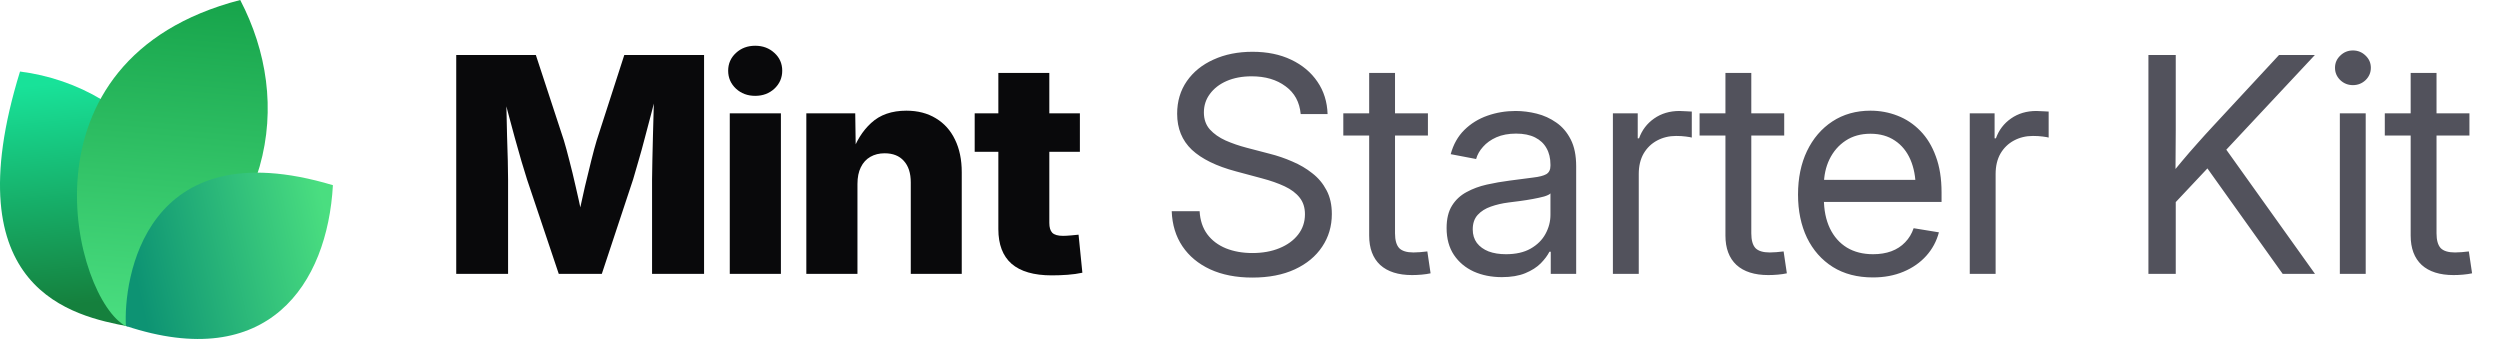
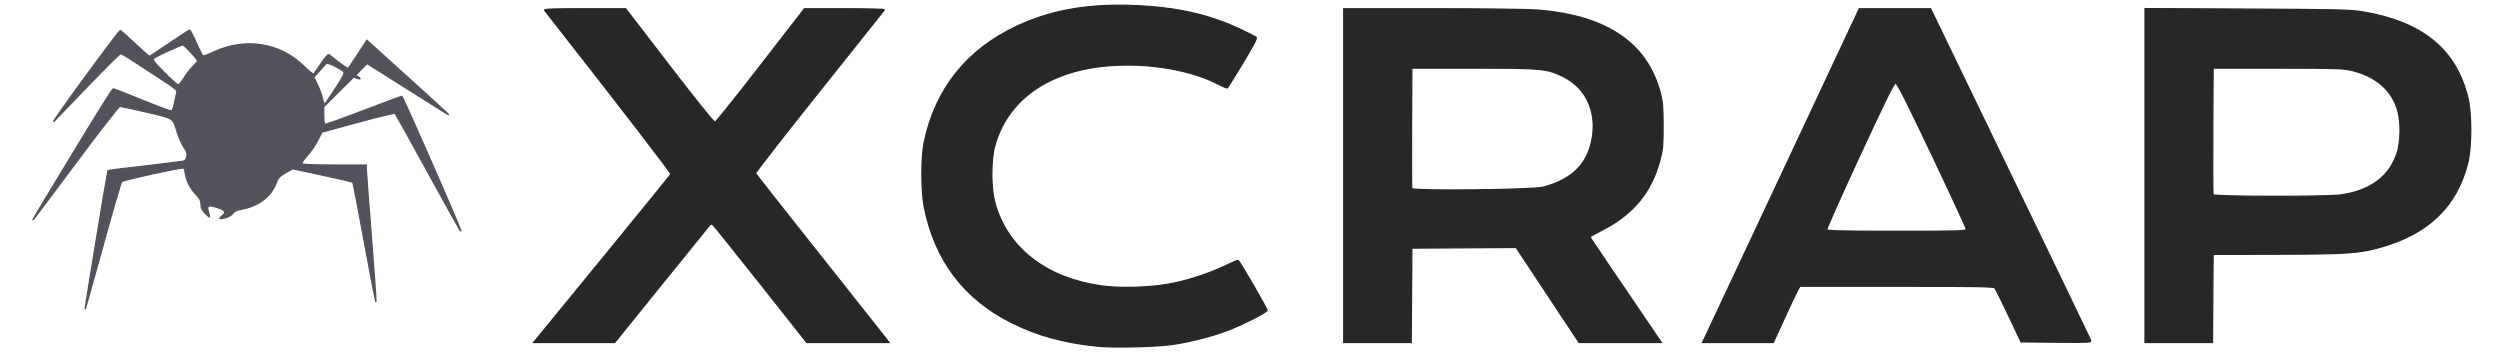
- <svg xmlns="http://www.w3.org/2000/svg" width="177" height="24" viewBox="0 0 177 24" fill="none">
-   <path d="M9.061 23.108C5.268 22.377 -3.391 20.627 1.417 5.064C9.634 6.099 16.973 14.064 9.061 23.108Z" fill="url(#paint0_linear_17557_2020)" />
-   <path d="M8.919 23.094C5.276 21.222 0.784 4.209 17.007 0C20.757 7.193 19.621 16.545 8.919 23.094Z" fill="url(#paint1_linear_17557_2020)" />
-   <path d="M8.914 23.079C8.735 19.882 10.159 9.085 23.57 13.111C23.181 20.123 18.984 26.418 8.914 23.079Z" fill="url(#paint2_linear_17557_2020)" />
-   <path d="M32.301 19.392V3.894H37.938L39.925 9.948C40.036 10.315 40.164 10.787 40.31 11.362C40.462 11.938 40.611 12.552 40.757 13.204C40.91 13.855 41.048 14.483 41.173 15.086C41.305 15.682 41.412 16.192 41.495 16.615H40.695C40.771 16.192 40.871 15.682 40.996 15.086C41.128 14.49 41.267 13.866 41.412 13.214C41.565 12.562 41.714 11.948 41.86 11.373C42.005 10.79 42.133 10.315 42.244 9.948L44.2 3.894H49.848V19.392H46.166V12.704C46.166 12.357 46.173 11.917 46.187 11.383C46.2 10.849 46.214 10.27 46.228 9.646C46.249 9.022 46.266 8.391 46.28 7.753C46.301 7.115 46.311 6.519 46.311 5.964H46.623C46.485 6.561 46.332 7.181 46.166 7.826C45.999 8.471 45.833 9.102 45.666 9.719C45.507 10.336 45.351 10.901 45.198 11.414C45.053 11.928 44.928 12.357 44.824 12.704L42.608 19.392H39.561L37.314 12.704C37.203 12.357 37.072 11.928 36.919 11.414C36.773 10.901 36.614 10.34 36.441 9.729C36.274 9.112 36.104 8.481 35.931 7.836C35.764 7.192 35.608 6.567 35.463 5.964H35.827C35.834 6.512 35.844 7.105 35.858 7.743C35.872 8.374 35.886 9.005 35.9 9.636C35.92 10.26 35.938 10.839 35.952 11.373C35.965 11.907 35.972 12.351 35.972 12.704V19.392H32.301ZM51.668 19.392V8.024H55.288V19.392H51.668ZM53.468 6.786C52.927 6.786 52.473 6.616 52.105 6.276C51.738 5.93 51.554 5.507 51.554 5.007C51.554 4.508 51.738 4.088 52.105 3.749C52.473 3.409 52.927 3.239 53.468 3.239C54.009 3.239 54.463 3.409 54.83 3.749C55.198 4.082 55.382 4.501 55.382 5.007C55.382 5.507 55.198 5.93 54.83 6.276C54.463 6.616 54.009 6.786 53.468 6.786ZM60.708 13.027V19.392H57.088V8.024H60.551L60.593 10.967H60.281C60.593 10.024 61.061 9.268 61.685 8.7C62.309 8.124 63.138 7.836 64.171 7.836C64.975 7.836 65.672 8.017 66.262 8.377C66.851 8.731 67.302 9.234 67.614 9.885C67.933 10.537 68.092 11.307 68.092 12.194V19.392H64.483V12.912C64.483 12.26 64.32 11.754 63.994 11.394C63.675 11.033 63.221 10.853 62.632 10.853C62.25 10.853 61.914 10.936 61.623 11.102C61.332 11.269 61.106 11.515 60.947 11.841C60.787 12.16 60.708 12.555 60.708 13.027ZM76.456 8.024V10.749H69.008V8.024H76.456ZM70.683 5.163H74.292V15.783C74.292 16.102 74.361 16.334 74.5 16.48C74.646 16.625 74.899 16.698 75.259 16.698C75.405 16.698 75.596 16.688 75.831 16.667C76.074 16.646 76.251 16.629 76.362 16.615L76.632 19.309C76.313 19.378 75.963 19.427 75.582 19.455C75.207 19.482 74.836 19.496 74.469 19.496C73.2 19.496 72.25 19.222 71.619 18.674C70.995 18.127 70.683 17.308 70.683 16.22V5.163Z" fill="#09090B" />
-   <path d="M88.667 19.652C87.523 19.652 86.528 19.458 85.682 19.07C84.843 18.681 84.188 18.137 83.716 17.437C83.245 16.736 82.992 15.908 82.957 14.951H84.933C84.968 15.596 85.148 16.14 85.474 16.584C85.8 17.021 86.24 17.354 86.795 17.582C87.35 17.804 87.974 17.915 88.667 17.915C89.388 17.915 90.026 17.801 90.581 17.572C91.143 17.343 91.583 17.024 91.902 16.615C92.228 16.199 92.391 15.717 92.391 15.169C92.391 14.698 92.266 14.306 92.017 13.994C91.767 13.675 91.413 13.408 90.956 13.193C90.498 12.978 89.954 12.787 89.323 12.621L87.502 12.132C86.123 11.765 85.082 11.255 84.382 10.603C83.689 9.944 83.342 9.095 83.342 8.055C83.342 7.174 83.571 6.404 84.028 5.746C84.486 5.087 85.117 4.577 85.921 4.217C86.726 3.849 87.645 3.666 88.678 3.666C89.718 3.666 90.63 3.853 91.413 4.227C92.204 4.602 92.824 5.122 93.275 5.787C93.726 6.446 93.965 7.209 93.993 8.076H92.089C92.013 7.23 91.656 6.574 91.018 6.11C90.387 5.638 89.586 5.403 88.615 5.403C87.95 5.403 87.36 5.513 86.847 5.735C86.341 5.957 85.946 6.262 85.661 6.651C85.377 7.032 85.235 7.469 85.235 7.961C85.235 8.447 85.377 8.849 85.661 9.168C85.946 9.48 86.317 9.74 86.774 9.948C87.232 10.149 87.724 10.319 88.251 10.457L89.884 10.884C90.439 11.023 90.977 11.206 91.496 11.435C92.023 11.657 92.495 11.934 92.911 12.267C93.334 12.593 93.67 12.995 93.92 13.474C94.17 13.945 94.294 14.504 94.294 15.149C94.294 16.015 94.066 16.788 93.608 17.468C93.157 18.148 92.512 18.681 91.673 19.07C90.834 19.458 89.832 19.652 88.667 19.652ZM101.097 8.024V9.594H95.106V8.024H101.097ZM96.937 5.163H98.767V16.521C98.767 17 98.865 17.347 99.059 17.562C99.26 17.77 99.6 17.874 100.078 17.874C100.21 17.874 100.366 17.867 100.546 17.853C100.733 17.832 100.903 17.815 101.056 17.801L101.285 19.351C101.097 19.392 100.886 19.423 100.65 19.444C100.414 19.465 100.189 19.475 99.974 19.475C98.996 19.475 98.244 19.236 97.717 18.758C97.197 18.272 96.937 17.579 96.937 16.677V5.163ZM106.33 19.621C105.595 19.621 104.932 19.489 104.343 19.226C103.754 18.955 103.285 18.564 102.939 18.05C102.592 17.53 102.419 16.896 102.419 16.147C102.419 15.495 102.547 14.965 102.804 14.556C103.06 14.146 103.403 13.828 103.833 13.599C104.263 13.363 104.742 13.186 105.269 13.068C105.796 12.95 106.333 12.857 106.881 12.787C107.574 12.69 108.132 12.617 108.555 12.569C108.978 12.52 109.287 12.441 109.481 12.33C109.675 12.212 109.772 12.014 109.772 11.737V11.654C109.772 11.203 109.679 10.815 109.492 10.489C109.311 10.163 109.041 9.91 108.68 9.729C108.32 9.549 107.872 9.459 107.338 9.459C106.805 9.459 106.34 9.546 105.945 9.719C105.556 9.892 105.241 10.118 104.998 10.395C104.755 10.665 104.593 10.953 104.509 11.258L102.71 10.915C102.897 10.222 103.22 9.65 103.677 9.199C104.135 8.748 104.679 8.412 105.31 8.19C105.941 7.968 106.607 7.857 107.307 7.857C107.8 7.857 108.295 7.92 108.795 8.044C109.301 8.169 109.765 8.381 110.188 8.679C110.611 8.97 110.951 9.369 111.208 9.875C111.464 10.374 111.593 11.005 111.593 11.768V19.392H109.793V17.822H109.7C109.568 18.085 109.363 18.359 109.086 18.643C108.809 18.921 108.444 19.153 107.994 19.34C107.543 19.527 106.988 19.621 106.33 19.621ZM106.621 17.998C107.321 17.998 107.904 17.867 108.368 17.603C108.84 17.333 109.19 16.986 109.419 16.563C109.654 16.133 109.772 15.682 109.772 15.211V13.692C109.703 13.769 109.554 13.841 109.325 13.911C109.096 13.973 108.829 14.032 108.524 14.088C108.226 14.143 107.921 14.192 107.609 14.233C107.304 14.275 107.033 14.309 106.798 14.337C106.354 14.393 105.938 14.49 105.549 14.628C105.168 14.76 104.86 14.954 104.624 15.211C104.388 15.467 104.27 15.811 104.27 16.241C104.27 16.615 104.367 16.934 104.561 17.198C104.762 17.461 105.04 17.662 105.393 17.801C105.747 17.933 106.156 17.998 106.621 17.998ZM114.193 19.392V8.024H115.951V9.792H116.045C116.253 9.209 116.61 8.741 117.116 8.388C117.622 8.034 118.219 7.857 118.905 7.857C119.058 7.857 119.217 7.864 119.384 7.878C119.55 7.885 119.682 7.892 119.779 7.899V9.74C119.716 9.719 119.578 9.695 119.363 9.667C119.155 9.639 118.922 9.625 118.666 9.625C118.174 9.625 117.726 9.733 117.324 9.948C116.922 10.163 116.603 10.471 116.367 10.874C116.138 11.276 116.024 11.758 116.024 12.319V19.392H114.193ZM126.322 8.024V9.594H120.33V8.024H126.322ZM122.161 5.163H123.992V16.521C123.992 17 124.089 17.347 124.283 17.562C124.484 17.77 124.824 17.874 125.302 17.874C125.434 17.874 125.59 17.867 125.77 17.853C125.958 17.832 126.127 17.815 126.28 17.801L126.509 19.351C126.322 19.392 126.11 19.423 125.874 19.444C125.639 19.465 125.413 19.475 125.198 19.475C124.221 19.475 123.468 19.236 122.941 18.758C122.421 18.272 122.161 17.579 122.161 16.677V5.163ZM132.604 19.642C131.502 19.642 130.555 19.396 129.765 18.903C128.974 18.404 128.364 17.714 127.934 16.834C127.511 15.946 127.3 14.927 127.3 13.775C127.3 12.611 127.511 11.584 127.934 10.697C128.364 9.802 128.964 9.102 129.734 8.596C130.51 8.089 131.408 7.836 132.428 7.836C133.1 7.836 133.738 7.954 134.341 8.19C134.952 8.426 135.489 8.783 135.954 9.261C136.425 9.74 136.793 10.343 137.056 11.071C137.327 11.792 137.462 12.645 137.462 13.63V14.296H128.433V12.735H136.463L135.631 13.297C135.631 12.541 135.506 11.876 135.257 11.3C135.007 10.725 134.643 10.277 134.165 9.958C133.686 9.632 133.107 9.469 132.428 9.469C131.748 9.469 131.162 9.632 130.67 9.958C130.177 10.284 129.796 10.725 129.526 11.279C129.262 11.827 129.13 12.441 129.13 13.12V14.046C129.13 14.864 129.273 15.572 129.557 16.168C129.841 16.757 130.243 17.211 130.763 17.53C131.283 17.842 131.901 17.998 132.615 17.998C133.093 17.998 133.523 17.929 133.905 17.79C134.293 17.645 134.619 17.433 134.882 17.156C135.153 16.879 135.354 16.546 135.486 16.157L137.275 16.449C137.108 17.08 136.81 17.634 136.38 18.113C135.95 18.591 135.413 18.966 134.768 19.236C134.123 19.507 133.402 19.642 132.604 19.642ZM139.459 19.392V8.024H141.217V9.792H141.311C141.519 9.209 141.876 8.741 142.382 8.388C142.888 8.034 143.485 7.857 144.171 7.857C144.324 7.857 144.483 7.864 144.649 7.878C144.816 7.885 144.948 7.892 145.045 7.899V9.74C144.982 9.719 144.844 9.695 144.629 9.667C144.421 9.639 144.188 9.625 143.932 9.625C143.439 9.625 142.992 9.733 142.59 9.948C142.188 10.163 141.869 10.471 141.633 10.874C141.404 11.276 141.29 11.758 141.29 12.319V19.392H139.459ZM153.429 14.961V12.715C153.783 12.257 154.136 11.82 154.49 11.404C154.844 10.981 155.204 10.565 155.572 10.156C155.939 9.74 156.314 9.327 156.695 8.918L161.355 3.894H163.893L157.277 10.967H157.184L153.429 14.961ZM152.108 19.392V3.894H154.043V9.241L154.022 12.559L154.043 13.505V19.392H152.108ZM161.615 19.392L155.967 11.477L157.173 9.969L163.903 19.392H161.615ZM165.661 19.392V8.024H167.492V19.392H165.661ZM166.587 6.027C166.24 6.027 165.942 5.909 165.692 5.673C165.443 5.43 165.318 5.139 165.318 4.799C165.318 4.459 165.443 4.172 165.692 3.936C165.942 3.693 166.24 3.572 166.587 3.572C166.934 3.572 167.232 3.693 167.482 3.936C167.731 4.172 167.856 4.459 167.856 4.799C167.856 5.139 167.731 5.43 167.482 5.673C167.232 5.909 166.934 6.027 166.587 6.027ZM174.836 8.024V9.594H168.844V8.024H174.836ZM170.675 5.163H172.506V16.521C172.506 17 172.603 17.347 172.797 17.562C172.998 17.77 173.338 17.874 173.816 17.874C173.948 17.874 174.104 17.867 174.284 17.853C174.472 17.832 174.641 17.815 174.794 17.801L175.023 19.351C174.836 19.392 174.624 19.423 174.388 19.444C174.153 19.465 173.927 19.475 173.712 19.475C172.735 19.475 171.982 19.236 171.455 18.758C170.935 18.272 170.675 17.579 170.675 16.677V5.163Z" fill="#52525C" />
-   <defs>
-     <linearGradient id="paint0_linear_17557_2020" x1="3.776" y1="5.916" x2="5.232" y2="21.559" gradientUnits="userSpaceOnUse">
-       <stop stop-color="#18E299" />
-       <stop offset="1" stop-color="#15803D" />
-     </linearGradient>
-     <linearGradient id="paint1_linear_17557_2020" x1="12.171" y1="-0.718" x2="10.19" y2="22.983" gradientUnits="userSpaceOnUse">
-       <stop stop-color="#16A34A" />
-       <stop offset="1" stop-color="#4ADE80" />
-     </linearGradient>
-     <linearGradient id="paint2_linear_17557_2020" x1="23.133" y1="15.353" x2="9.338" y2="18.52" gradientUnits="userSpaceOnUse">
-       <stop stop-color="#4ADE80" />
-       <stop offset="1" stop-color="#0D9373" />
-     </linearGradient>
-   </defs>
+ <svg xmlns="http://www.w3.org/2000/svg" width="2000" height="285" viewBox="0 0 2000 285">
+   <path id="11" d="M 432.799,266.750 C 436.059,262.763 460.654,232.725 487.455,200 C 514.256,167.275 536.404,139.968 536.673,139.318 C 537.057,138.389 502.413,93.405 435.734,8.250 C 434.955,7.255 441.477,7 467.642,7 C 467.642,7 500.529,7 500.529,7 C 500.529,7 535.515,52.490 535.515,52.490 C 557.053,80.495 571.068,97.883 571.977,97.730 C 572.789,97.593 589.214,77.128 608.477,52.252 C 608.477,52.252 643.500,7.022 643.500,7.022 C 643.500,7.022 675.809,7.011 675.809,7.011 C 693.579,7.005 707.906,7.338 707.646,7.750 C 707.386,8.163 683.967,37.525 655.603,73 C 627.239,108.475 604.223,138.026 604.455,138.670 C 604.687,139.314 627.523,168.339 655.203,203.170 C 682.883,238.001 706.815,268.188 708.384,270.250 C 708.384,270.250 711.237,274 711.237,274 C 711.237,274 678.332,274 678.332,274 C 678.332,274 645.426,274 645.426,274 C 645.426,274 608.703,227.614 608.703,227.614 C 588.505,202.102 571.291,180.656 570.448,179.957 C 569.548,179.210 568.584,179.059 568.114,179.592 C 567.673,180.091 550.317,201.538 529.545,227.250 C 529.545,227.250 491.777,274 491.777,274 C 491.777,274 459.324,274 459.324,274 C 459.324,274 426.872,274 426.872,274 C 426.872,274 432.799,266.750 432.799,266.750" stroke="#27272A" fill="#27272A" stroke-width="1" />
+   <path id="11" d="M 1363.810,270.250 C 1364.828,268.188 1393.052,208.113 1426.530,136.750 C 1426.530,136.750 1487.399,7 1487.399,7 C 1487.399,7 1515.949,7.011 1515.949,7.011 C 1515.949,7.011 1544.500,7.022 1544.500,7.022 C 1544.500,7.022 1608.187,138.761 1608.187,138.761 C 1643.215,211.218 1672.178,271.295 1672.550,272.266 C 1673.188,273.932 1671.629,274.017 1645.034,273.766 C 1645.034,273.766 1616.842,273.500 1616.842,273.500 C 1616.842,273.500 1606.941,252.626 1606.941,252.626 C 1601.495,241.145 1596.525,231.133 1595.897,230.376 C 1594.945,229.229 1581.849,229 1517.401,229 C 1517.401,229 1440.046,229 1440.046,229 C 1440.046,229 1438.620,231.250 1438.620,231.250 C 1437.835,232.488 1433.023,242.613 1427.926,253.750 C 1427.926,253.750 1418.659,274 1418.659,274 C 1418.659,274 1390.309,274 1390.309,274 C 1390.309,274 1361.959,274 1361.959,274 C 1361.959,274 1363.810,270.250 1363.810,270.250M 1572.989,183.250 C 1572.983,182.288 1560.658,155.625 1545.601,124 C 1524.676,80.050 1517.808,66.500 1516.459,66.500 C 1515.101,66.500 1508.488,79.881 1487.817,124.450 C 1473.035,156.322 1461.164,182.985 1461.438,183.700 C 1461.839,184.745 1472.824,185 1517.469,185 C 1569.694,185 1573,184.896 1572.989,183.250" stroke="#27272A" fill="#27272A" stroke-width="1" />
+   <path id="11" d="M 1075,140.500 C 1075,140.500 1075,7 1075,7 C 1075,7 1146.446,7 1146.446,7 C 1188.234,7 1223.207,7.442 1230.696,8.064 C 1285.357,12.605 1317.590,34.410 1328.161,74 C 1330.113,81.309 1330.435,85.022 1330.465,100.500 C 1330.496,116.296 1330.210,119.602 1328.134,127.500 C 1321.148,154.071 1306.412,171.728 1280.250,184.876 C 1275.713,187.156 1272,189.262 1272,189.555 C 1272,189.983 1290.500,217.355 1326.200,269.750 C 1326.200,269.750 1329.096,274 1329.096,274 C 1329.096,274 1296.163,274 1296.163,274 C 1296.163,274 1263.230,274 1263.230,274 C 1263.230,274 1238.058,235.989 1238.058,235.989 C 1238.058,235.989 1212.887,197.978 1212.887,197.978 C 1212.887,197.978 1171.193,198.239 1171.193,198.239 C 1171.193,198.239 1129.500,198.500 1129.500,198.500 C 1129.500,198.500 1129.238,236.250 1129.238,236.250 C 1129.238,236.250 1128.976,274 1128.976,274 C 1128.976,274 1101.988,274 1101.988,274 C 1101.988,274 1075,274 1075,274 C 1075,274 1075,140.500 1075,140.500M 1234.634,149.698 C 1258.445,143.406 1270.965,130.399 1274.033,108.765 C 1276.970,88.054 1268.293,70.199 1251.086,61.549 C 1237.730,54.834 1234.308,54.500 1179,54.500 C 1179,54.500 1129.500,54.500 1129.500,54.500 C 1129.500,54.500 1129.240,102 1129.240,102 C 1129.097,128.125 1129.208,150.096 1129.487,150.825 C 1130.304,152.957 1226.189,151.929 1234.634,149.698" stroke="#27272A" fill="#27272A" stroke-width="1" />
+   <path id="11" d="M 878,276.979 C 850.780,274.145 830.166,268.501 809.500,258.223 C 771.292,239.221 747.815,208.169 739.372,165.464 C 736.910,153.014 736.886,125.787 739.326,114 C 748.133,71.450 773.214,39.864 813.077,21.124 C 840.211,8.368 869.295,3.092 905.500,4.357 C 940.766,5.589 967.691,11.607 993.500,24.024 C 999,26.670 1004.099,29.259 1004.830,29.776 C 1005.863,30.507 1003.542,35.043 994.427,50.108 C 987.974,60.773 982.406,69.835 982.053,70.244 C 981.700,70.653 978.411,69.394 974.744,67.447 C 956.628,57.827 929.366,52.047 902,52.024 C 846.070,51.976 807.001,75.820 795.772,116.856 C 792.670,128.191 792.702,150.251 795.836,161.912 C 805.514,197.915 836.189,222.100 880.438,228.615 C 896.367,230.960 922.150,230.069 938.570,226.605 C 952.929,223.576 968.020,218.485 980.851,212.344 C 985.994,209.882 990.328,208.010 990.481,208.184 C 992.992,211.029 1014.050,247.425 1013.705,248.325 C 1012.993,250.180 992.986,260.240 981.500,264.518 C 969.024,269.164 952.826,273.299 938.500,275.493 C 925.700,277.453 890.792,278.311 878,276.979" stroke="#27272A" fill="#27272A" stroke-width="1" />
+   <path id="1" d="M 68.086,246.878 C 67.975,246.075 86.031,136.635 86.322,136.344 C 86.443,136.223 100.099,134.576 116.667,132.685 C 133.235,130.794 147.254,128.961 147.819,128.612 C 148.384,128.263 149.129,126.689 149.475,125.115 C 149.955,122.929 149.407,121.220 147.156,117.877 C 145.535,115.470 143.204,110.350 141.977,106.500 C 137.910,93.741 139.985,95.158 117.476,89.767 C 106.489,87.135 96.731,85.099 95.790,85.241 C 94.849,85.383 79.174,105.525 60.957,130 C 42.740,154.475 27.357,174.950 26.774,175.500 C 25.388,176.808 25.601,176.449 60,119.695 C 76.225,92.925 89.950,71.015 90.500,71.005 C 91.050,70.995 101.519,75.075 113.764,80.072 C 126.009,85.069 136.567,88.978 137.226,88.758 C 137.885,88.538 138.922,85.690 139.530,82.429 C 140.138,79.168 140.972,75.490 141.383,74.256 C 142.060,72.223 140.734,71.103 127.316,62.370 C 119.167,57.067 109.200,50.539 105.166,47.864 C 101.132,45.189 97.234,43 96.503,43 C 95.772,43 84.493,54.138 71.439,67.750 C 58.385,81.363 45.705,94.525 43.261,97 C 40.817,99.475 51.570,84.072 67.158,62.771 C 82.746,41.470 95.820,24.145 96.212,24.271 C 96.604,24.397 101.856,29.112 107.885,34.750 C 113.914,40.388 119.152,45 119.525,45 C 119.898,45 127.119,40.275 135.570,34.500 C 144.021,28.725 151.298,24 151.742,24 C 152.186,24 154.543,28.531 156.980,34.068 C 159.417,39.605 161.809,44.382 162.296,44.683 C 162.783,44.984 166.664,43.595 170.921,41.598 C 196.017,29.821 223.934,34.156 242.922,52.778 C 247.004,56.781 250.654,59.706 251.035,59.278 C 251.416,58.850 254.071,54.985 256.936,50.688 C 260.573,45.233 262.501,43.150 263.323,43.787 C 263.971,44.288 267.556,47.073 271.292,49.974 C 275.028,52.875 278.320,55.014 278.608,54.726 C 278.896,54.438 282.363,49.247 286.315,43.191 C 286.315,43.191 293.500,32.179 293.500,32.179 C 293.500,32.179 325,60.640 325,60.640 C 342.325,76.293 357.175,89.833 358,90.728 C 359.791,92.671 362.963,94.605 323.653,69.781 C 323.653,69.781 293.676,50.850 293.676,50.850 C 293.676,50.850 289.088,55.463 289.088,55.463 C 289.088,55.463 284.500,60.076 284.500,60.076 C 291.746,64.549 286.529,63.304 282.978,61.553 C 282.978,61.553 270.989,73.511 270.989,73.511 C 270.989,73.511 259,85.469 259,85.469 C 259,85.469 259,92.175 259,92.175 C 259,95.864 259.385,99.120 259.856,99.411 C 260.327,99.702 274.164,94.784 290.606,88.484 C 307.048,82.184 320.950,77.023 321.500,77.016 C 322.237,77.006 362.421,168.368 368.307,183.435 C 370.336,188.630 365.678,180.478 342.060,137.500 C 328.157,112.200 316.457,91.149 316.062,90.721 C 315.667,90.293 302.338,93.490 286.443,97.826 C 286.443,97.826 257.543,105.710 257.543,105.710 C 257.543,105.710 254.155,112.402 254.155,112.402 C 252.292,116.082 248.536,121.535 245.808,124.520 C 243.080,127.505 241.134,130.408 241.483,130.973 C 241.890,131.632 251.232,132 267.559,132 C 267.559,132 293,132 293,132 C 293,132 293,134.625 293,134.625 C 293,136.069 294.823,160.209 297.051,188.270 C 299.279,216.331 300.966,240.232 300.801,241.385 C 300.636,242.538 296.536,221.660 291.691,194.990 C 286.846,168.320 282.571,146.209 282.191,145.852 C 281.811,145.495 270.854,142.911 257.842,140.110 C 257.842,140.110 234.184,135.016 234.184,135.016 C 234.184,135.016 228.467,138.258 228.467,138.258 C 223.392,141.136 222.524,142.110 220.735,146.937 C 216.970,157.098 206.733,164.869 193.990,167.239 C 189.422,168.089 187.395,168.994 186.292,170.678 C 185.468,171.935 183.153,173.419 181.147,173.976 C 175.560,175.528 174.466,175.208 177.417,172.887 C 181.327,169.811 180.327,168.025 173.515,165.920 C 166.388,163.718 165.172,164.396 166.792,169.674 C 167.421,171.722 167.806,173.527 167.649,173.684 C 167.492,173.841 165.887,172.446 164.082,170.584 C 161.574,167.997 160.800,166.325 160.800,163.497 C 160.800,160.559 160.009,158.981 156.962,155.841 C 152.432,151.173 149.017,144.542 148.268,138.959 C 147.972,136.755 147.371,134.729 146.931,134.457 C 145.664,133.674 98.625,143.967 97.375,145.300 C 96.756,145.960 90.282,168.100 82.988,194.500 C 68.985,245.185 68.222,247.864 68.086,246.878M 268.376,70.653 C 274.744,60.865 275.870,58.547 274.852,57.321 C 272.999,55.088 261.858,49.725 261.042,50.673 C 260.651,51.128 258.234,53.795 255.670,56.599 C 255.670,56.599 251.009,61.698 251.009,61.698 C 251.009,61.698 253.896,67.599 253.896,67.599 C 255.484,70.845 257.336,75.899 258.011,78.831 C 258.686,81.763 259.560,83.788 259.953,83.331 C 260.346,82.874 264.137,77.169 268.376,70.653M 147.280,62.250 C 149.240,59.088 152.454,54.949 154.422,53.054 C 156.390,51.159 158,49.211 158,48.726 C 158,47.287 147.609,36.048 146.255,36.023 C 144.549,35.991 124.853,45.031 123.027,46.684 C 121.758,47.833 122.932,49.400 131.508,58.008 C 136.983,63.503 141.969,68 142.589,68 C 143.209,68 145.320,65.412 147.280,62.250" stroke="#52525B" fill="#52525B" stroke-width="1" />
+   <path id="11" d="M 1716,140.432 C 1716,140.432 1716,6.865 1716,6.865 C 1716,6.865 1797.750,7.260 1797.750,7.260 C 1869.268,7.606 1880.792,7.872 1889.822,9.381 C 1937.649,17.375 1964.562,39.183 1974.238,77.783 C 1977.415,90.456 1977.408,117.571 1974.225,130.274 C 1965.611,164.648 1943.289,186.521 1905.709,197.411 C 1887.768,202.610 1878.961,203.242 1822.500,203.376 C 1822.500,203.376 1770.500,203.500 1770.500,203.500 C 1770.500,203.500 1770.237,238.750 1770.237,238.750 C 1770.237,238.750 1769.974,274 1769.974,274 C 1769.974,274 1742.987,274 1742.987,274 C 1742.987,274 1716,274 1716,274 C 1716,274 1716,140.432 1716,140.432M 1872.634,155.918 C 1896.536,152.594 1912.053,140.847 1917.909,121.645 C 1920.481,113.211 1920.739,98.256 1918.462,89.515 C 1914.032,72.506 1901.049,60.972 1881.043,56.272 C 1874.336,54.696 1867.789,54.500 1822,54.500 C 1822,54.500 1770.500,54.500 1770.500,54.500 C 1770.500,54.500 1770.240,104.500 1770.240,104.500 C 1770.097,132 1770.195,155.062 1770.458,155.750 C 1771.087,157.392 1860.976,157.540 1872.634,155.918" stroke="#27272A" fill="#27272A" stroke-width="1" />
</svg>
